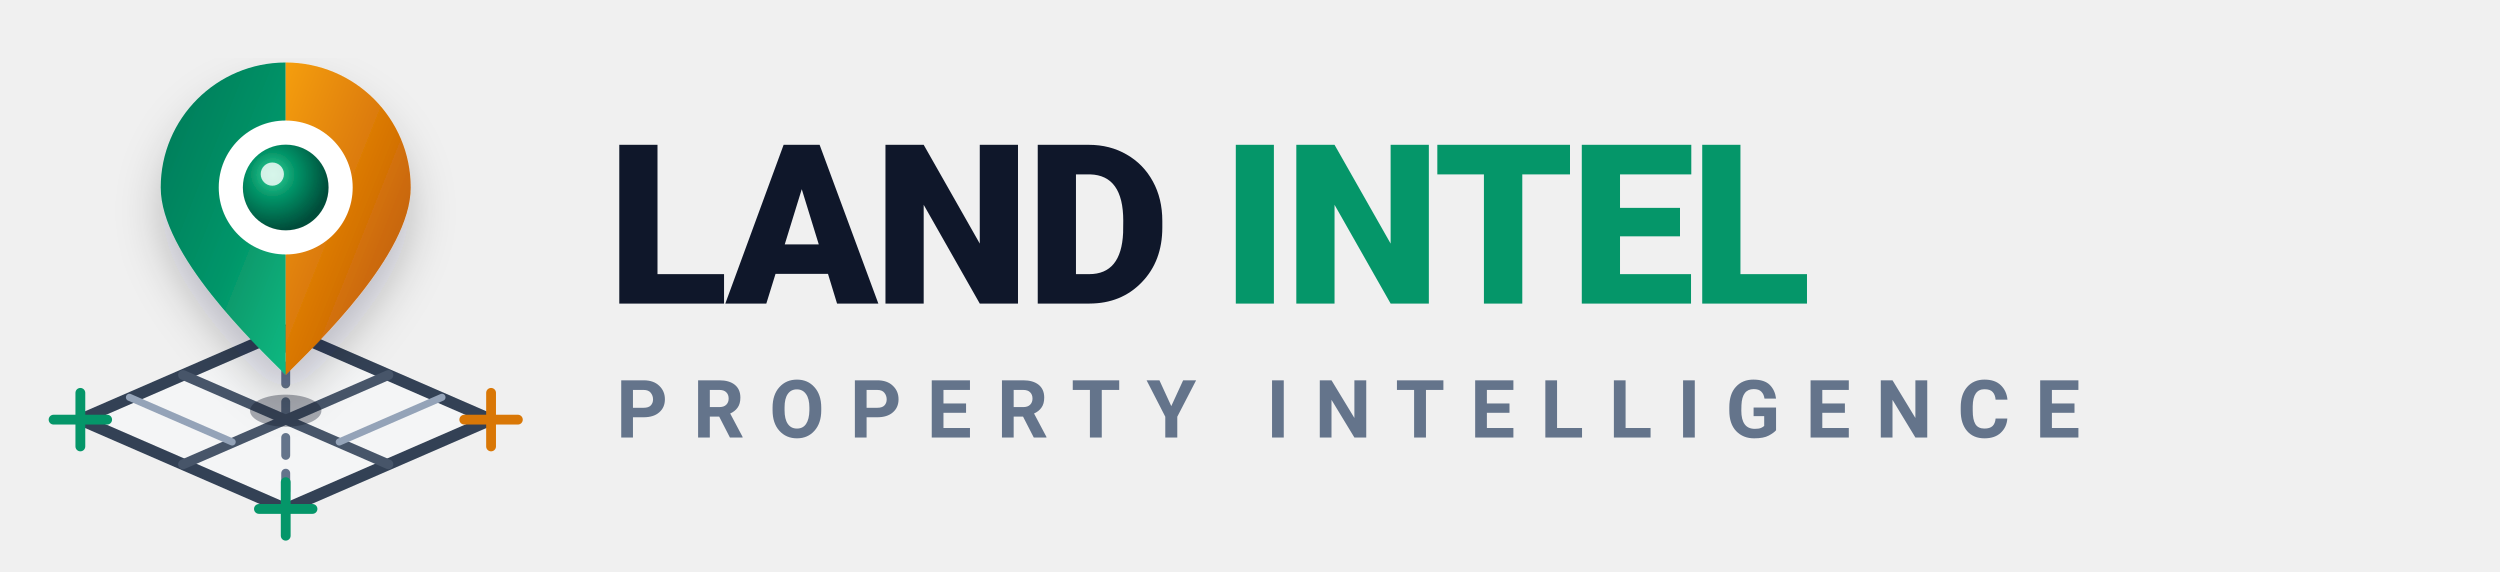
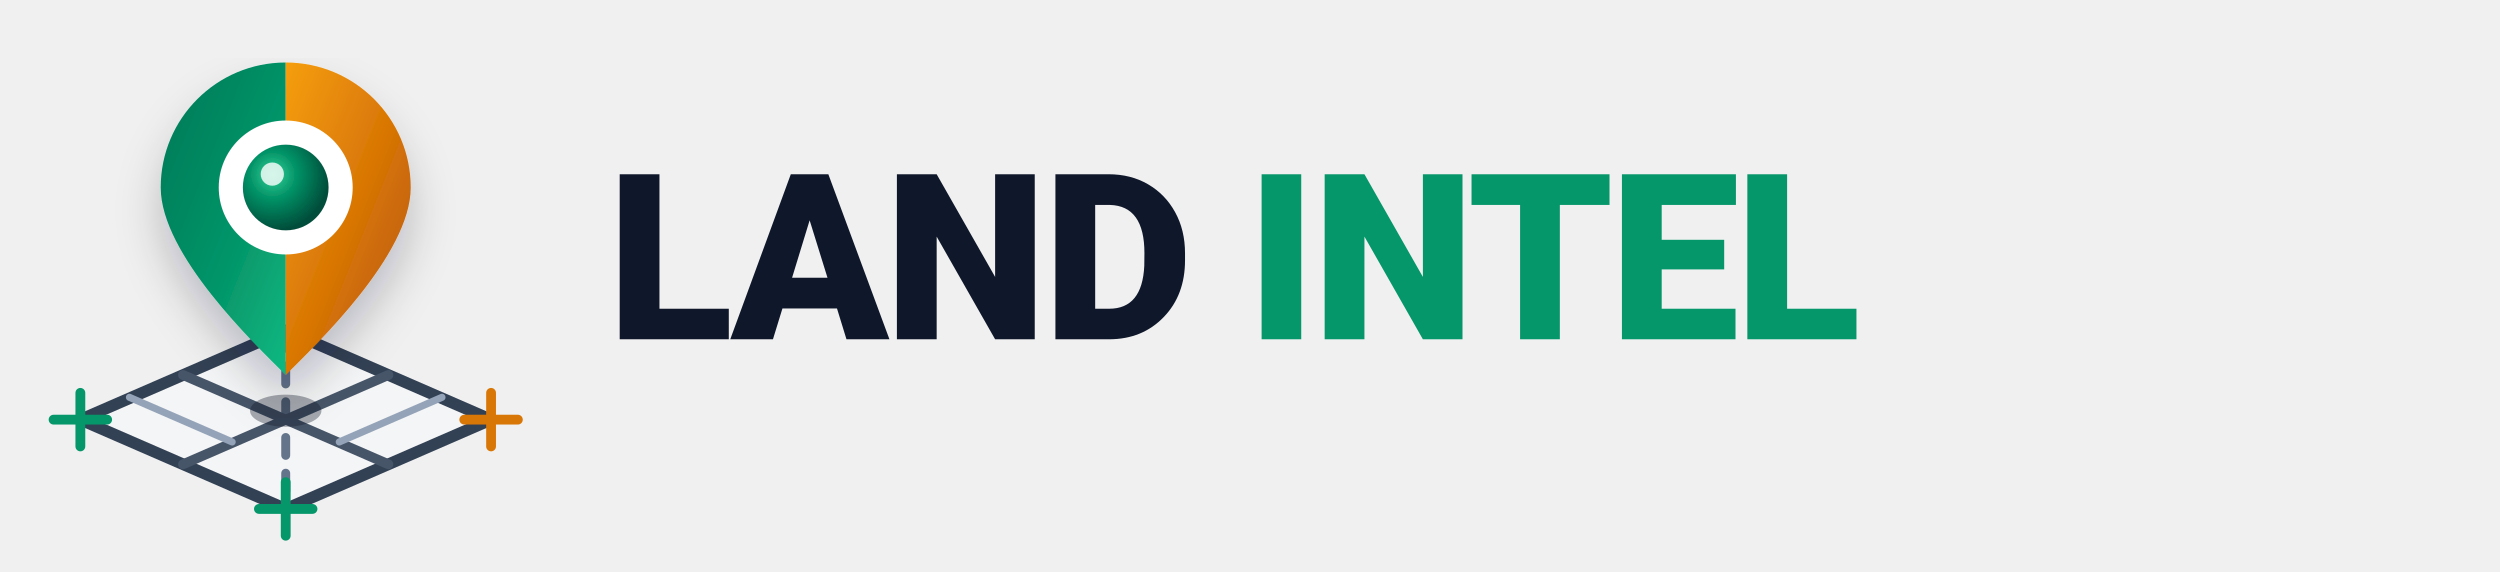
<svg xmlns="http://www.w3.org/2000/svg" viewBox="0 0 280 64" fill="none">
  <defs>
    <linearGradient id="lockupLeftEmerald" x1="0%" y1="0%" x2="100%" y2="100%">
      <stop offset="0%" stop-color="#047857" />
      <stop offset="60%" stop-color="#059669" />
      <stop offset="100%" stop-color="#10B981" />
    </linearGradient>
    <linearGradient id="lockupRightGold" x1="0%" y1="0%" x2="100%" y2="100%">
      <stop offset="0%" stop-color="#F59E0B" />
      <stop offset="50%" stop-color="#D97706" />
      <stop offset="100%" stop-color="#B45309" />
    </linearGradient>
    <radialGradient id="lockupCenterSphere" cx="35%" cy="35%" r="65%">
      <stop offset="0%" stop-color="#34D399" />
      <stop offset="40%" stop-color="#059669" />
      <stop offset="100%" stop-color="#064E3B" />
    </radialGradient>
    <filter id="lockupPinShadow" x="-20%" y="-10%" width="140%" height="150%">
      <feDropShadow dx="0" dy="3" stdDeviation="2.5" flood-color="#0F172A" flood-opacity="0.22" />
    </filter>
  </defs>
  <g transform="translate(0, 0)">
    <g stroke-linecap="round" stroke-linejoin="round">
      <path d="M32 37L55 47L32 57L9 47Z" fill="#F8FAFC" fill-opacity="0.5" stroke="#334155" stroke-width="1.3" />
      <path d="M32 37V57" stroke="#64748B" stroke-width="1" stroke-dasharray="2 2" />
      <path d="M20.5 42L43.5 52" stroke="#475569" stroke-width="1.1" />
      <path d="M43.5 42L20.5 52" stroke="#475569" stroke-width="1.1" />
      <path d="M14.5 44.5L26 49.5" stroke="#94A3B8" stroke-width="0.8" />
      <path d="M49.5 44.5L38 49.5" stroke="#94A3B8" stroke-width="0.8" />
      <path d="M9 44V50M6 47H12" stroke="#059669" stroke-width="1.1" />
      <path d="M55 44V50M52 47H58" stroke="#D97706" stroke-width="1.1" />
      <path d="M32 54V60M29 57H35" stroke="#059669" stroke-width="1.1" />
    </g>
    <ellipse cx="32" cy="46" rx="4" ry="1.8" fill="#0F172A" fill-opacity="0.35" />
    <g filter="url(#lockupPinShadow)">
      <path d="M32 7C24.268 7 18 13.268 18 21C18 28.5 28.5 38.5 32 42V7Z" fill="url(#lockupLeftEmerald)" />
      <path d="M32 7V42C35.5 38.5 46 28.5 46 21C46 13.268 39.732 7 32 7Z" fill="url(#lockupRightGold)" />
      <circle cx="32" cy="21" r="7.5" fill="#FFFFFF" />
      <circle cx="32" cy="21" r="4.8" fill="url(#lockupCenterSphere)" />
      <circle cx="30.5" cy="19.5" r="1.3" fill="#FFFFFF" fill-opacity="0.8" />
    </g>
  </g>
  <g transform="translate(68, 0)">
-     <text x="0" y="34" font-family="system-ui, -apple-system, BlinkMacSystemFont, 'Segoe UI', Roboto, sans-serif" font-size="25" font-weight="900" fill="#0F172A" letter-spacing="-0.5">
+     <text x="0" y="38" font-family="system-ui, -apple-system, BlinkMacSystemFont, 'Segoe UI', Roboto, sans-serif" font-size="26" font-weight="900" fill="#0F172A" letter-spacing="-0.5">
      LAND <tspan fill="#059669">INTEL</tspan>
-     </text>
-     <text x="1" y="49" font-family="system-ui, -apple-system, BlinkMacSystemFont, 'Segoe UI', Roboto, sans-serif" font-size="9" font-weight="700" fill="#64748B" letter-spacing="2.8">
-       PROPERTY INTELLIGENCE
    </text>
  </g>
</svg>
